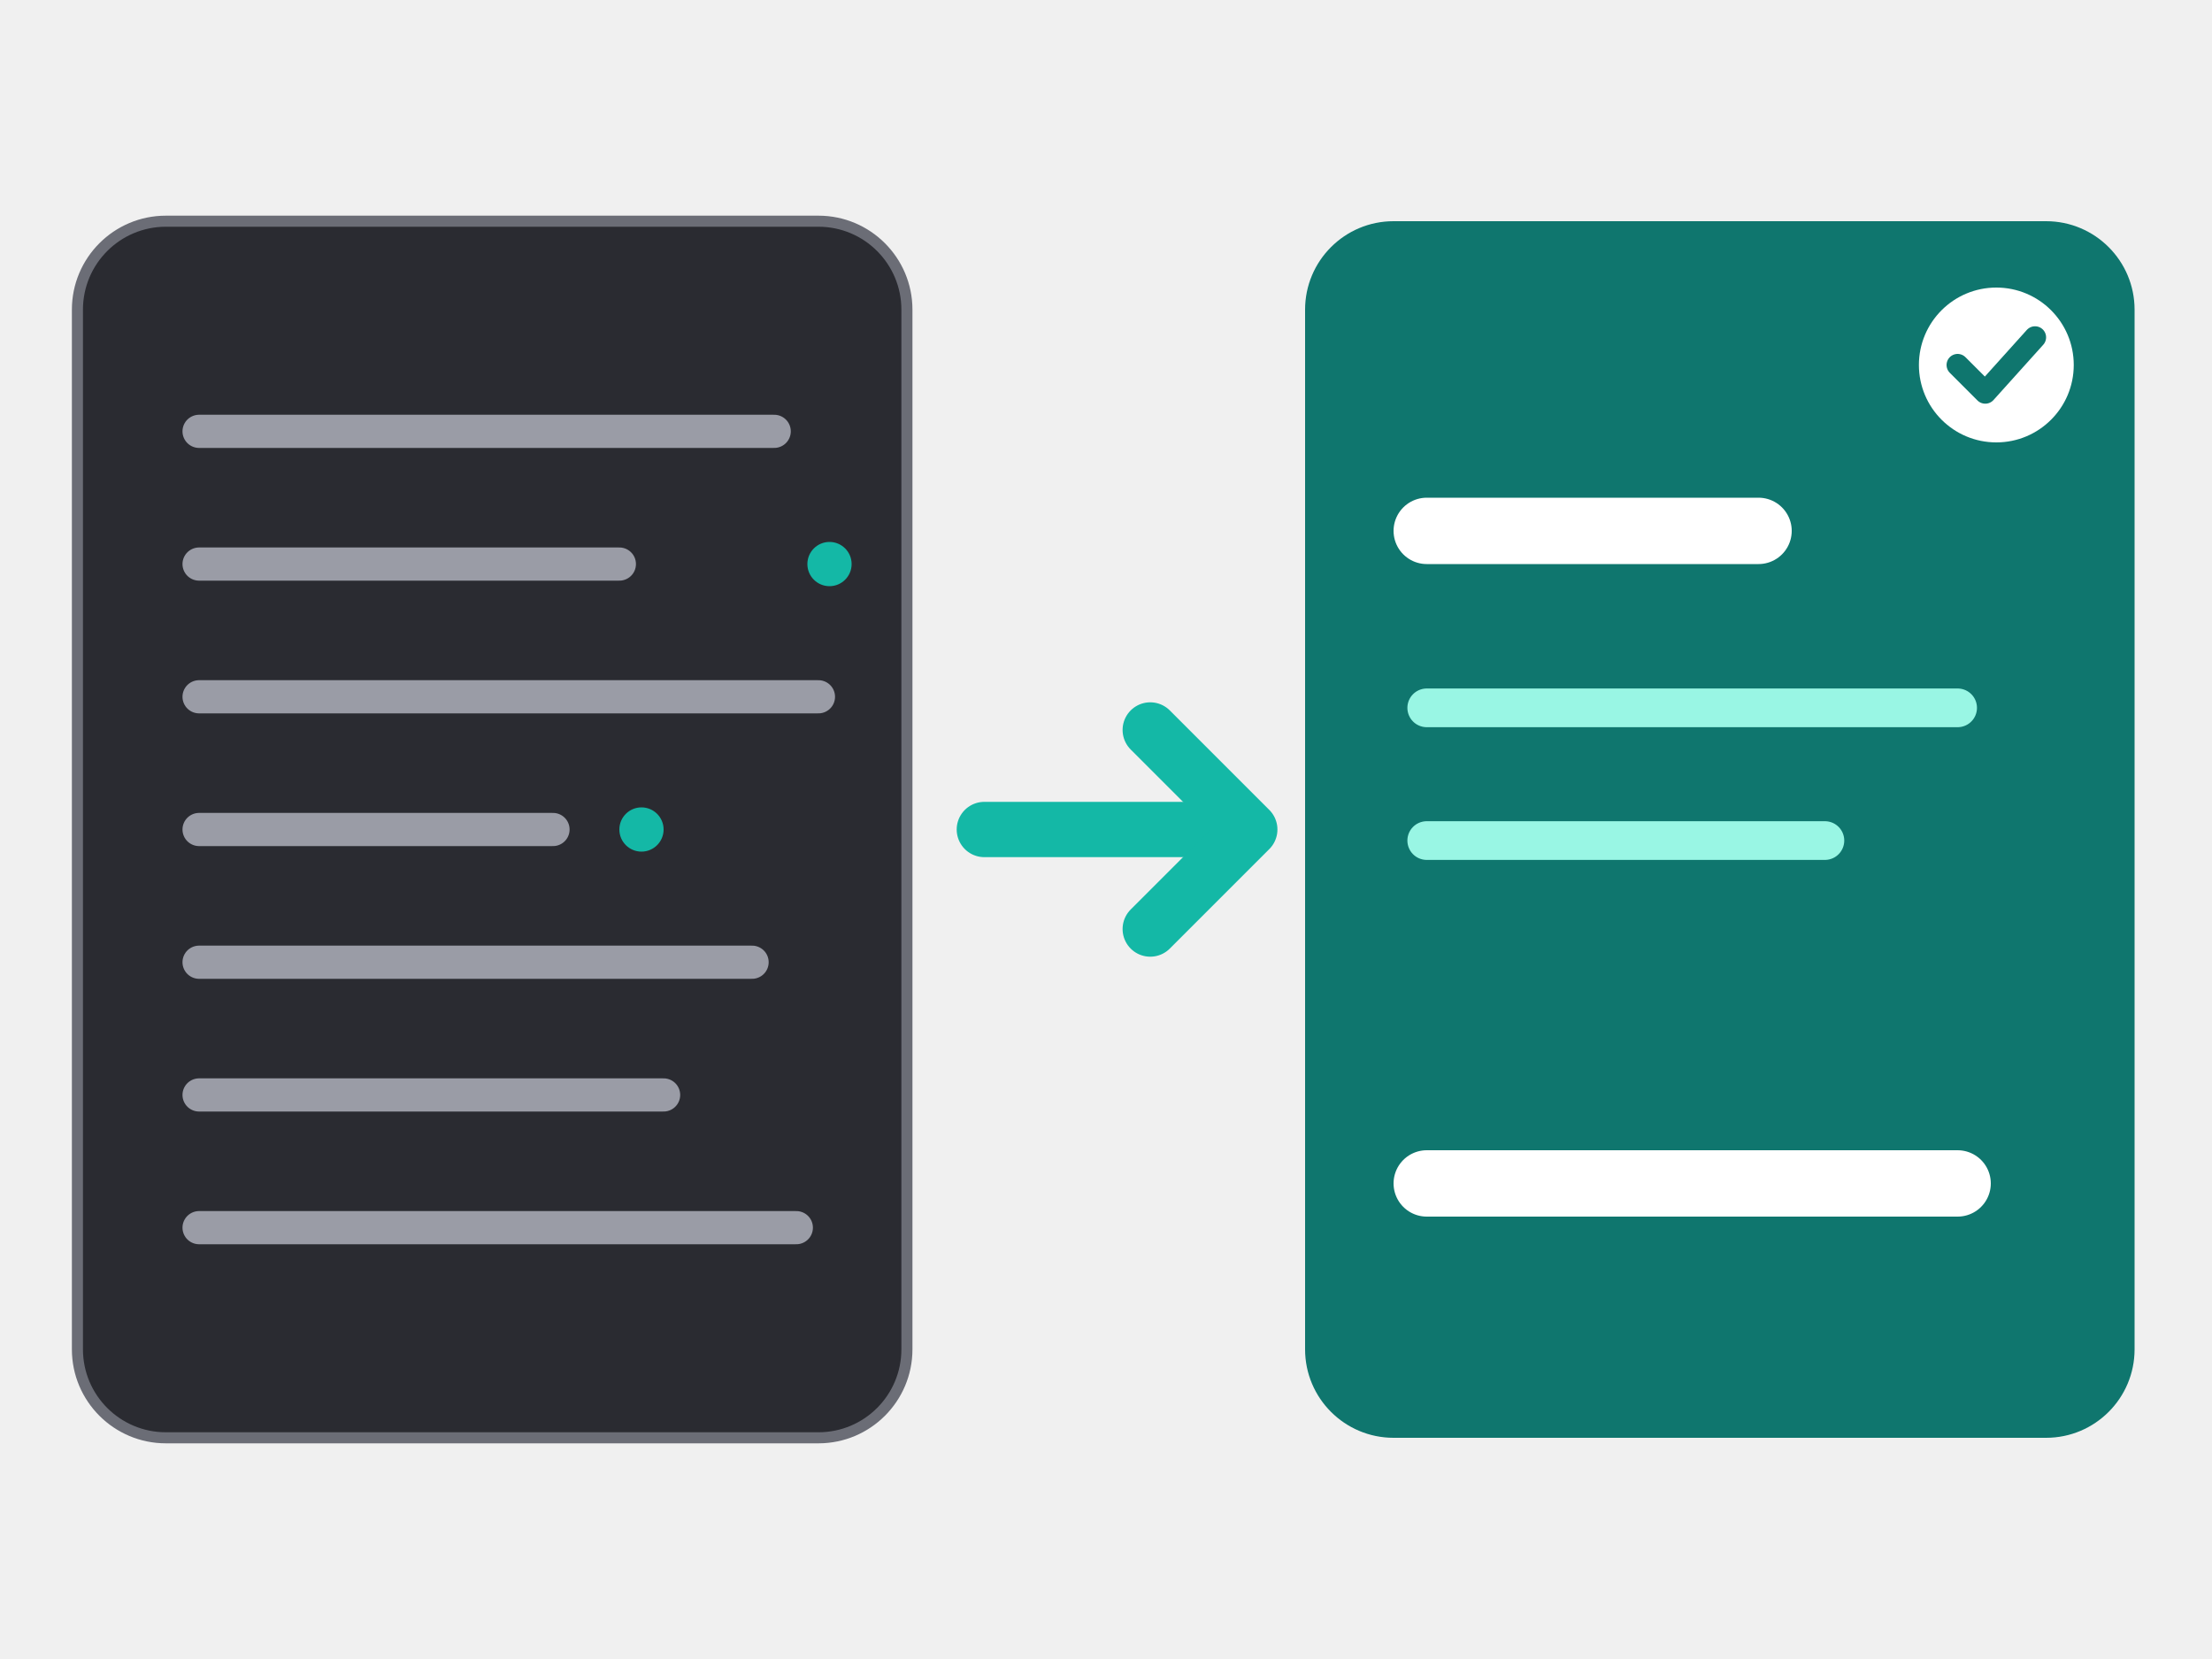
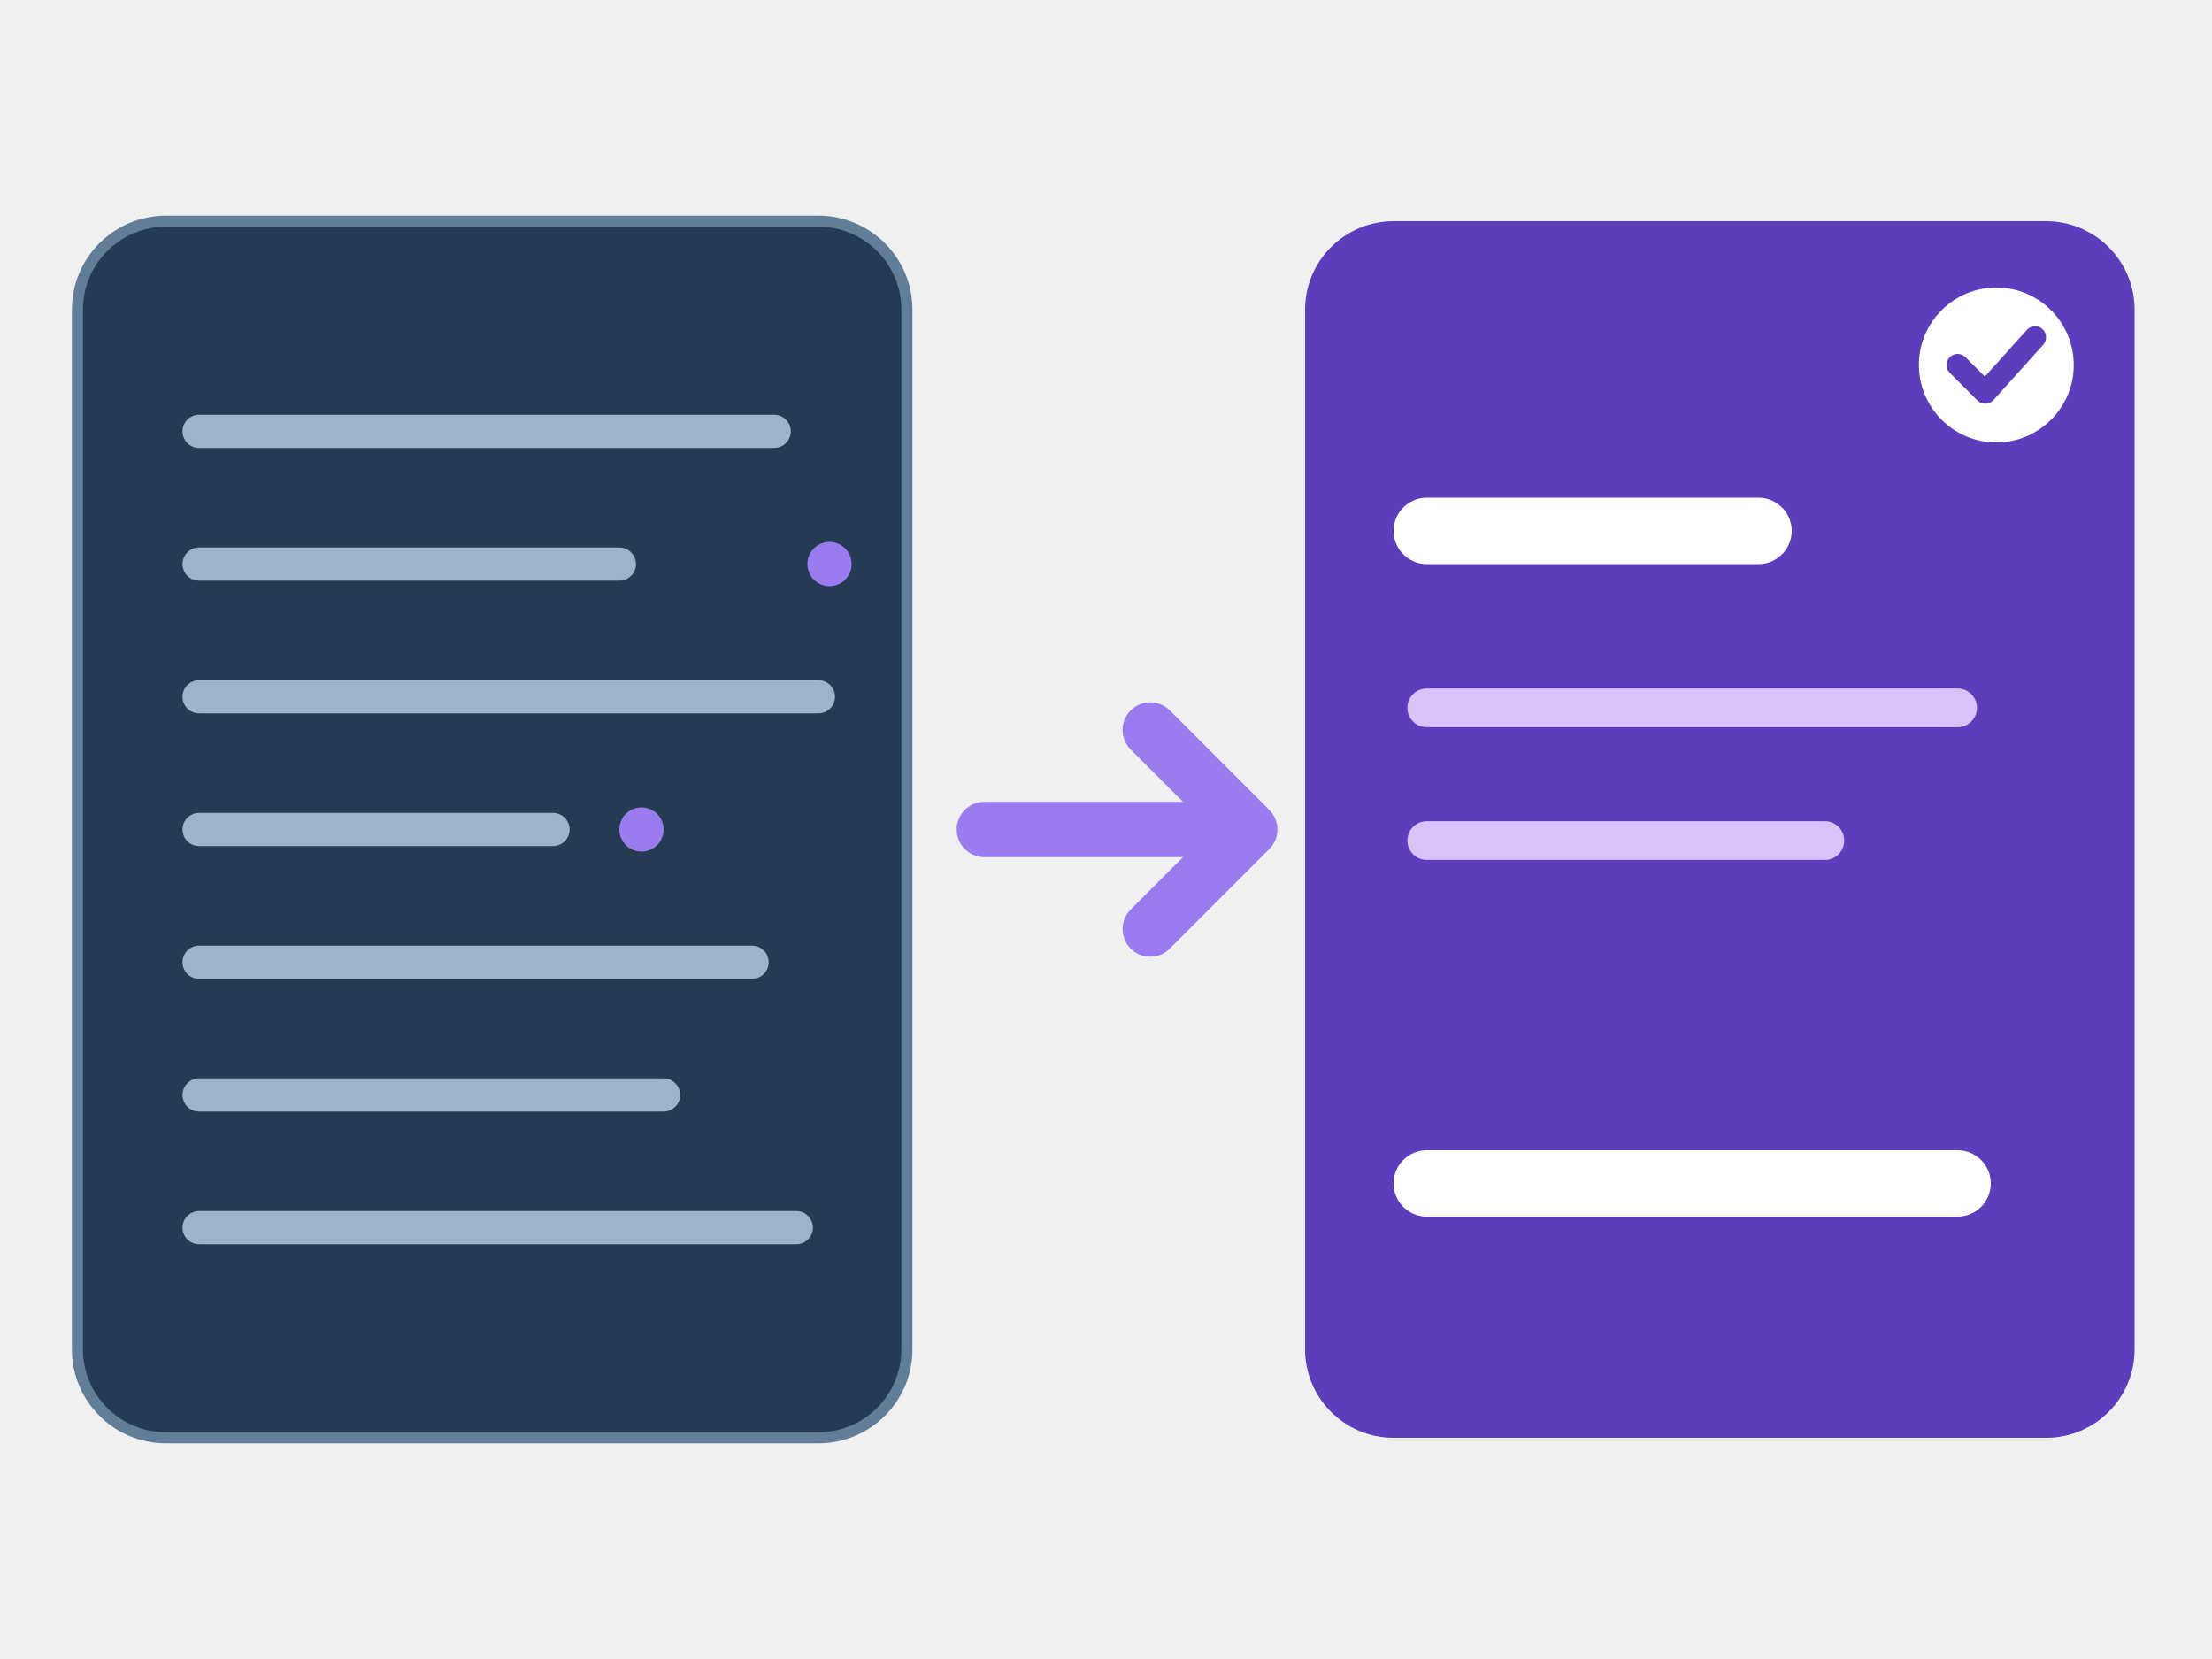
<svg xmlns="http://www.w3.org/2000/svg" viewBox="0 0 400 300" role="img">
-   <rect x="14" y="40" width="150" height="220" rx="16" fill="#2a2b31" stroke="#6b6d76" stroke-width="2" />
-   <g stroke="#9a9ca6" stroke-width="6" stroke-linecap="round">
+   <rect x="14" y="40" width="150" height="220" rx="16" fill="#243b53" stroke="#627d98" stroke-width="2" />
+   <g stroke="#9fb3c8" stroke-width="6" stroke-linecap="round">
    <path d="M36 78h104" />
    <path d="M36 102h76" />
    <path d="M36 126h112" />
    <path d="M36 150h64" />
    <path d="M36 174h100" />
    <path d="M36 198h84" />
    <path d="M36 222h108" />
  </g>
-   <g fill="#14b8a6">
+   <g fill="#9a7cf0">
    <circle cx="150" cy="102" r="4" />
    <circle cx="116" cy="150" r="4" />
  </g>
-   <g fill="none" stroke="#14b8a6" stroke-width="10" stroke-linecap="round" stroke-linejoin="round">
+   <g fill="none" stroke="#9a7cf0" stroke-width="10" stroke-linecap="round" stroke-linejoin="round">
    <path d="M178 150h44" />
    <path d="M208 132l18 18-18 18" />
  </g>
-   <rect x="236" y="40" width="150" height="220" rx="16" fill="#0f766e" />
+   <rect x="236" y="40" width="150" height="220" rx="16" fill="#5c3dbb" />
  <circle cx="361" cy="66" r="14" fill="#ffffff" />
-   <path d="M354 66l5 5 9-10" fill="none" stroke="#0f766e" stroke-width="4" stroke-linecap="round" stroke-linejoin="round" />
+   <path d="M354 66l5 5 9-10" fill="none" stroke="#5c3dbb" stroke-width="4" stroke-linecap="round" stroke-linejoin="round" />
  <g stroke-linecap="round">
    <path d="M258 96h60" stroke="#ffffff" stroke-width="12" />
-     <path d="M258 128h96" stroke="#99f6e4" stroke-width="7" />
-     <path d="M258 152h72" stroke="#99f6e4" stroke-width="7" />
+     <path d="M258 128h96" stroke="#d9c2fa" stroke-width="7" />
+     <path d="M258 152h72" stroke="#d9c2fa" stroke-width="7" />
    <path d="M258 214h96" stroke="#ffffff" stroke-width="12" />
  </g>
</svg>
